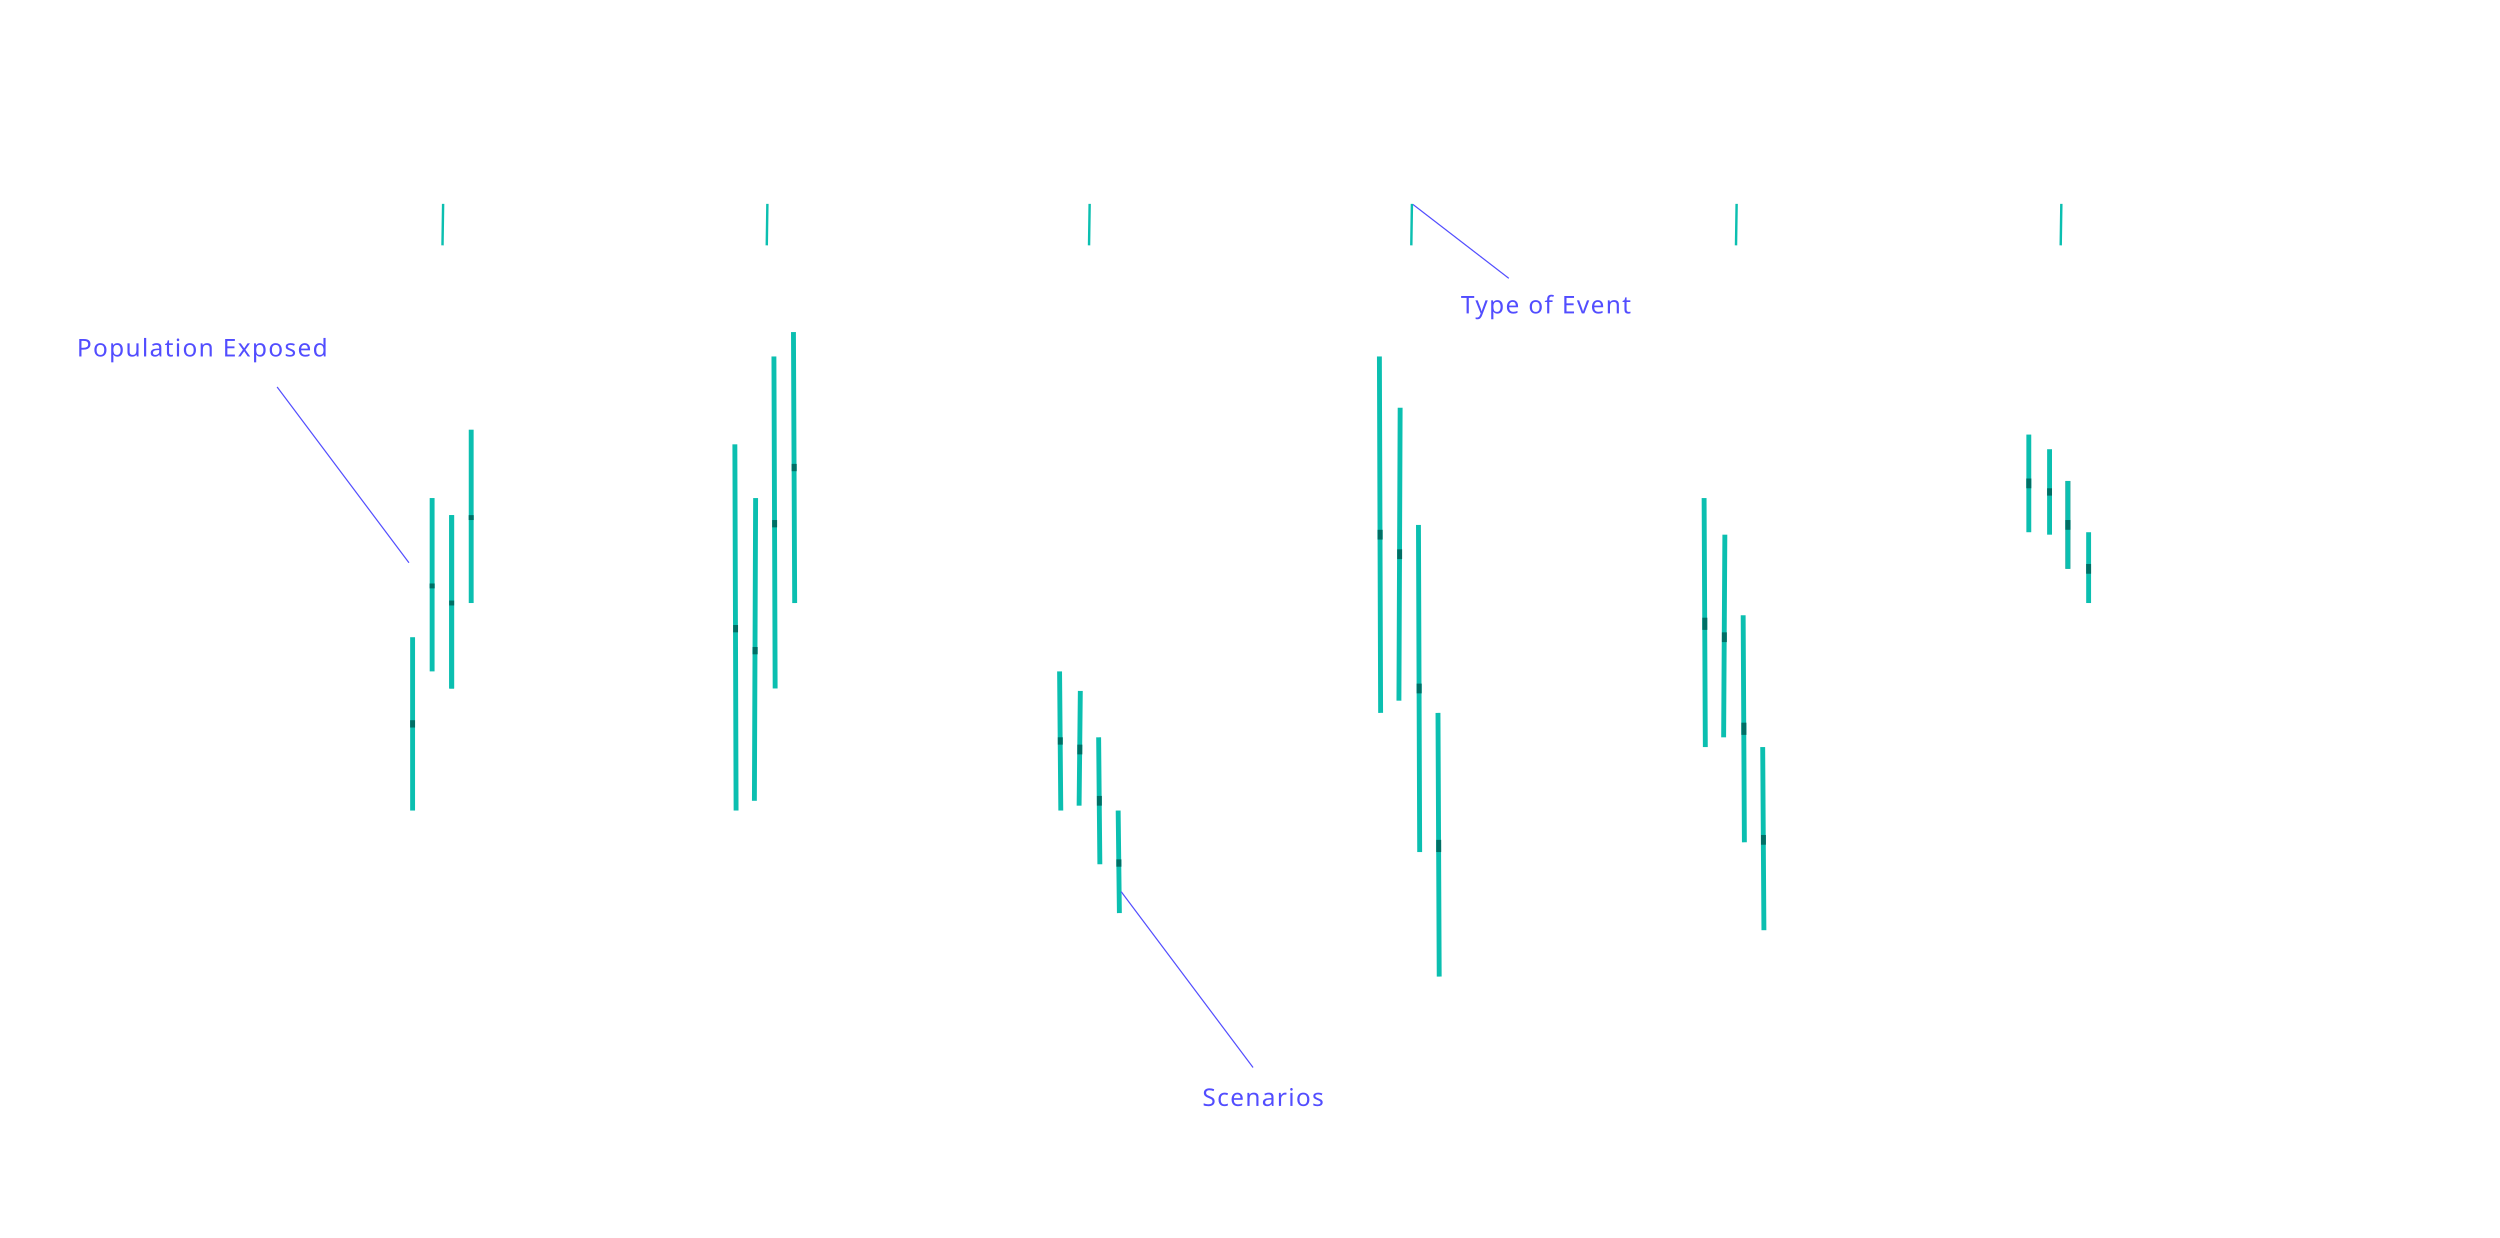
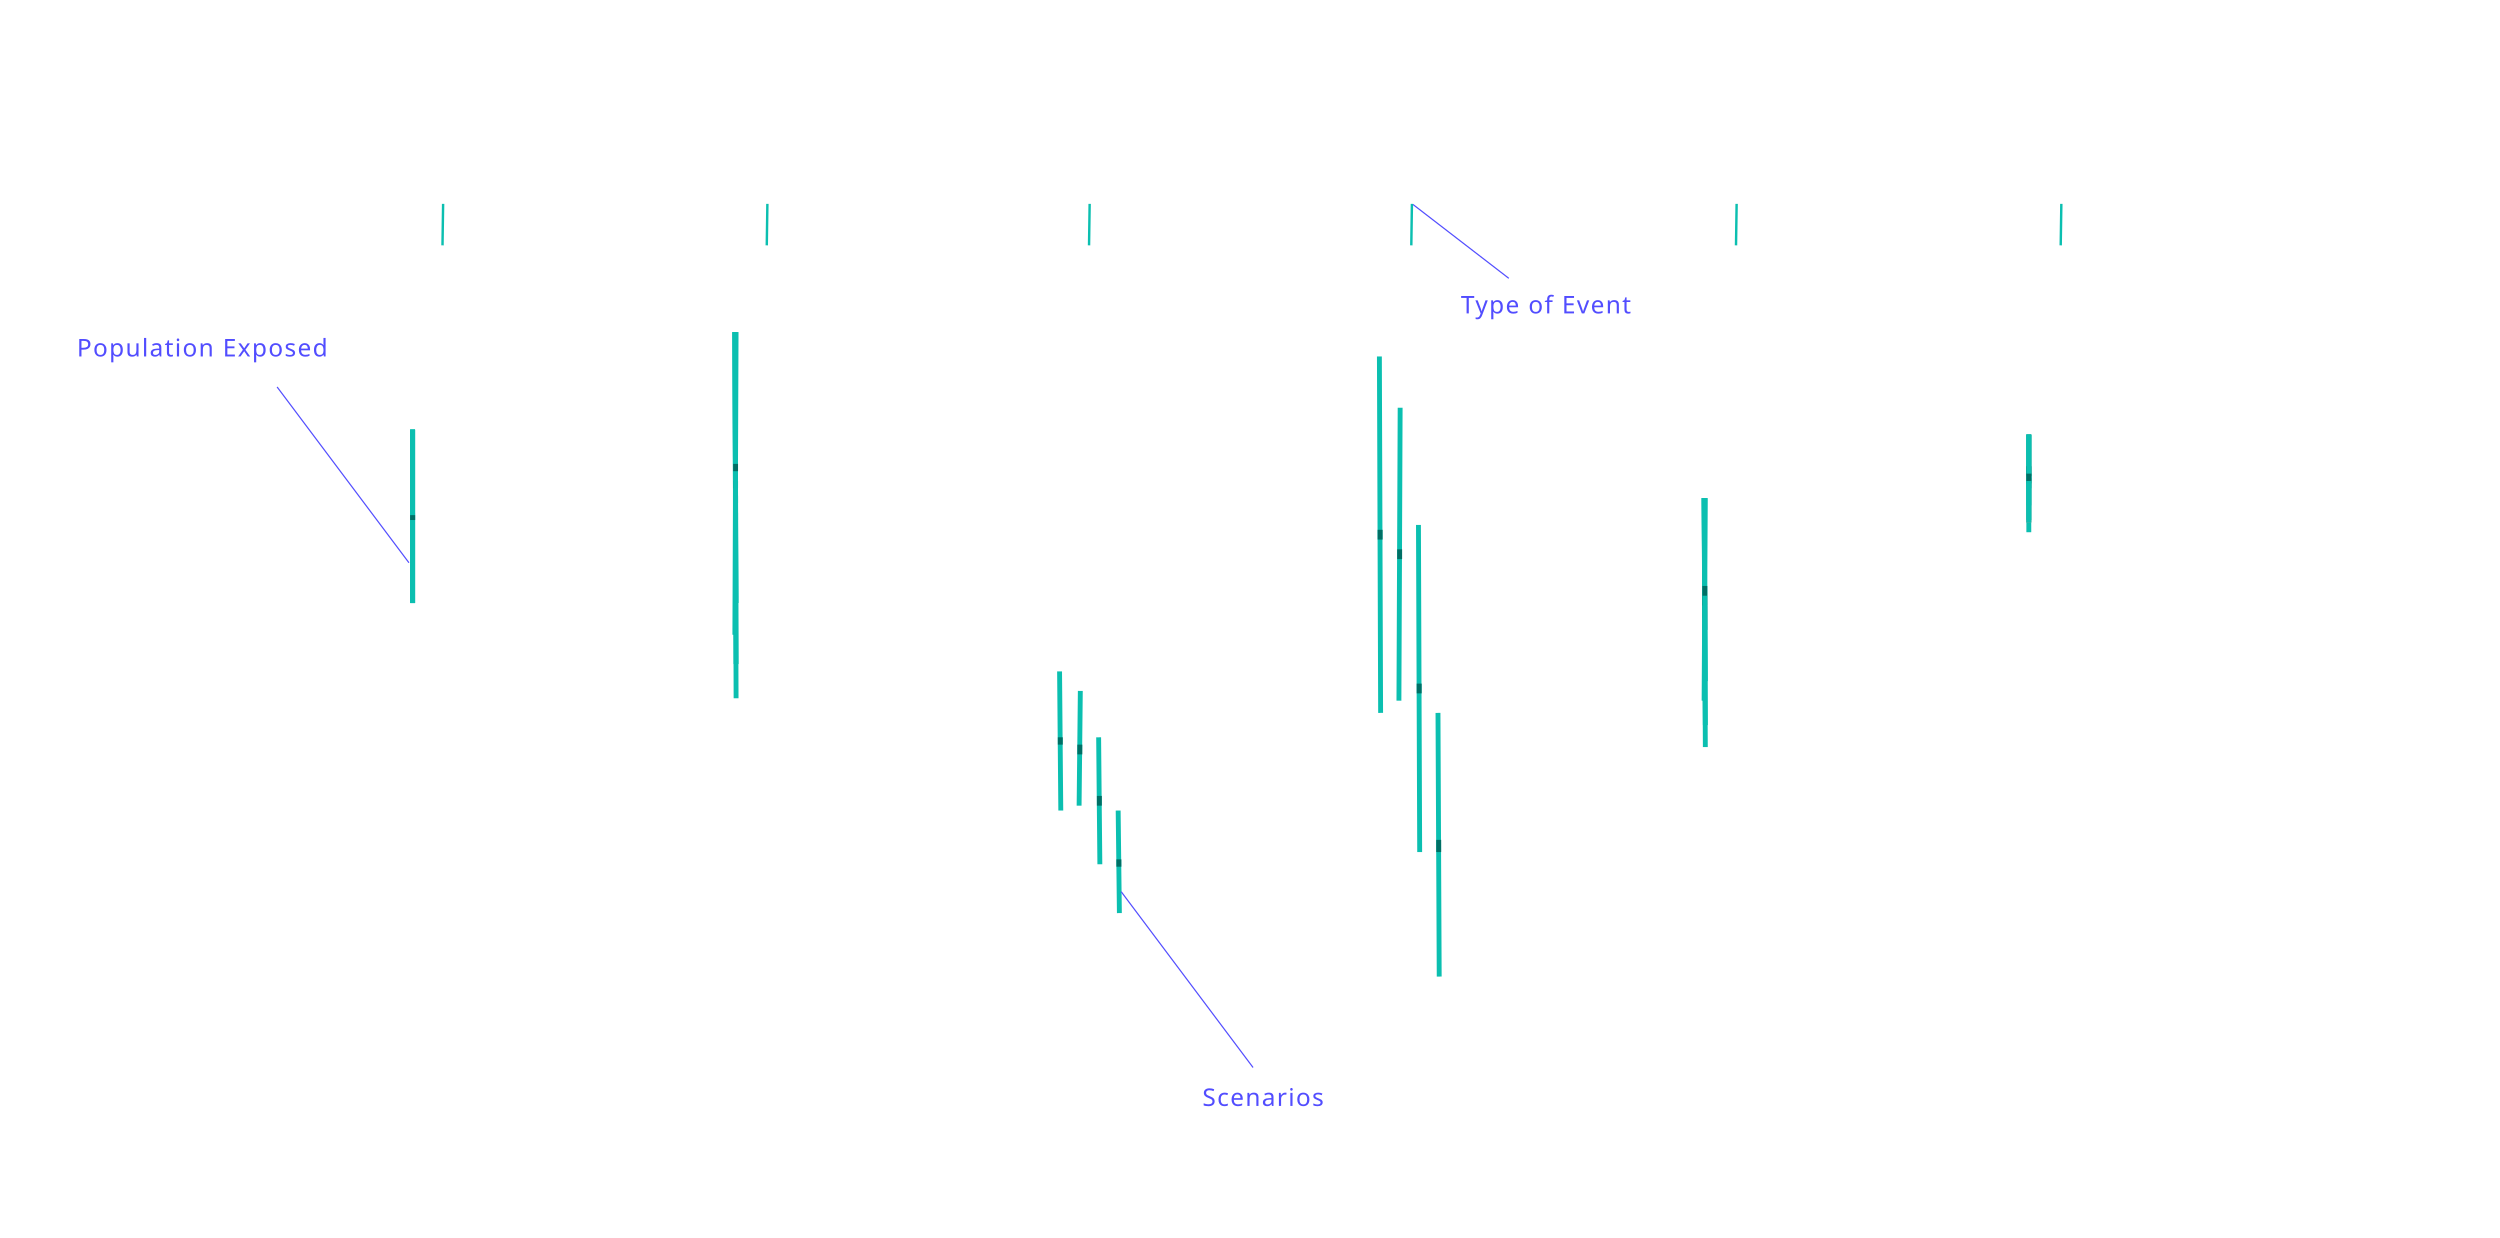
<svg xmlns="http://www.w3.org/2000/svg" width="1024px" height="507px" viewBox="0 0 1024 507" version="1.1">
  <g id="land-affected" stroke="none" stroke-width="1" fill="none" fill-rule="evenodd">
    <g id="slices" transform="translate(168, 136)">
      <g id="slices1" transform="translate(0, 40)" fill-rule="nonzero">
-         <g id="Group" transform="translate(0, 85)">
-           <polygon id="Path-2" fill="#0BBFB0" points="2 0 2 71 0 71 0 0" />
-           <polygon id="Path-2" fill="#006F65" points="2 34 2 37 0 37 0 34" />
-         </g>
-         <g id="Group-3" transform="translate(16, 35)">
-           <polygon id="Path-2-Copy-2" fill="#0BBFB0" points="2 0 2 71 0 71 0 0" />
-           <polygon id="Path-2-Copy-2" fill="#0BBFB0" points="2 0 2 71 0 71 0 0" />
-           <polygon id="Path-2-Copy-2" fill="#006F65" points="2 35 2 37 0 37 0 35" />
-         </g>
-         <g id="Group-2" transform="translate(8, 28)">
-           <polygon id="Path-2-Copy" fill="#0BBFB0" points="2 0 2 71 0 71 0 0" />
-           <polygon id="Path-2-Copy" fill="#006F65" points="2 35 2 37 0 37 0 35" />
-         </g>
-         <g id="Group-4" transform="translate(24, 0)">
-           <polygon id="Path-2-Copy-3" fill="#0BBFB0" points="2 0 2 71 0 71 0 0" />
-           <polygon id="Path-2-Copy-3" fill="#006F65" points="2 35 2 37 0 37 0 35" />
-         </g>
+         <polygon id="Path-2" fill="#0BBFB0" points="2 0 2 71 0 71 0 0" />
+         <polygon id="Path-2" fill="#006F65" points="2 34 2 37 0 37 0 34" />
+         <polygon id="Path-2-Copy-2" fill="#0BBFB0" points="2 0 2 71 0 71 0 0" />
+         <polygon id="Path-2-Copy-2" fill="#0BBFB0" points="2 0 2 71 0 71 0 0" />
+         <polygon id="Path-2-Copy-2" fill="#006F65" points="2 35 2 37 0 37 0 35" />
+         <polygon id="Path-2-Copy" fill="#0BBFB0" points="2 0 2 71 0 71 0 0" />
+         <polygon id="Path-2-Copy" fill="#006F65" points="2 35 2 37 0 37 0 35" />
+         <polygon id="Path-2-Copy-3" fill="#0BBFB0" points="2 0 2 71 0 71 0 0" />
+         <polygon id="Path-2-Copy-3" fill="#006F65" points="2 35 2 37 0 37 0 35" />
      </g>
      <g id="slices2" transform="translate(132, 0)" fill-rule="nonzero">
-         <g id="Group-6" transform="translate(0, 46.00117)">
-           <polygon id="Path-2-Copy-4" fill="#0BBFB0" points="2 -9.9475983e-14 2.5 150 0.5 150.007 0 0.007" />
-           <polygon id="Path-2-Copy-4" fill="#006F65" points="2.3 74.003 2.3 77.003 0.3 77.003 0.3 74.003" />
-         </g>
-         <g id="Group-8" transform="translate(16, 10.00083)">
-           <polygon id="Path-2-Copy-5" fill="#0BBFB0" points="2 -5.68434189e-14 2.5 136 0.5 136.007 0 0.007" />
-           <polygon id="Path-2-Copy-5" fill="#006F65" points="2.3 67.004 2.3 70.004 0.3 70.004 0.3 67.004" />
-         </g>
-         <g id="Group-7" transform="translate(8.000003, 68.00047)">
-           <polygon id="Path-2-Copy-6" fill="#0BBFB0" points="0.5 -7.10542736e-14 2.5 0.008 2 124.008 0 124" />
-           <polygon id="Path-2-Copy-6" fill="#006F65" points="2.3 61.004 2.3 64.004 0.3 64.004 0.3 61.004" />
-         </g>
-         <g id="Group-9" transform="translate(24.00001, 0)">
-           <polygon id="Path-2-Copy-7" fill="#0BBFB0" points="2 0 2.5 111 0.5 111.009 0 0.009" />
-           <polygon id="Path-2-Copy-7" fill="#006F65" points="2.3 54.005 2.3 57.005 0.3 57.005 0.3 54.005" />
-         </g>
+         <polygon id="Path-2-Copy-4" fill="#0BBFB0" points="2 -9.9475983e-14 2.5 150 0.5 150.007 0 0.007" />
+         <polygon id="Path-2-Copy-4" fill="#006F65" points="2.3 74.003 2.3 77.003 0.3 77.003 0.3 74.003" />
+         <polygon id="Path-2-Copy-5" fill="#0BBFB0" points="2 -5.68434189e-14 2.5 136 0.5 136.007 0 0.007" />
+         <polygon id="Path-2-Copy-5" fill="#006F65" points="2.3 67.004 2.3 70.004 0.3 70.004 0.3 67.004" />
+         <polygon id="Path-2-Copy-6" fill="#0BBFB0" points="0.5 -7.10542736e-14 2.5 0.008 2 124.008 0 124" />
+         <polygon id="Path-2-Copy-6" fill="#006F65" points="2.3 61.004 2.3 64.004 0.3 64.004 0.3 61.004" />
+         <polygon id="Path-2-Copy-7" fill="#0BBFB0" points="2 0 2.5 111 0.5 111.009 0 0.009" />
+         <polygon id="Path-2-Copy-7" fill="#006F65" points="2.3 54.005 2.3 57.005 0.3 57.005 0.3 54.005" />
      </g>
      <g id="slices3" transform="translate(265, 139)" stroke-width="2">
        <line x1="1" y1="0" x2="1.5" y2="57" id="Path-2-Copy-8" stroke="#0BBFB0" />
        <line x1="17" y1="27" x2="17.5" y2="79" id="Path-2-Copy-9" stroke="#0BBFB0" />
        <line x1="9.5" y1="8" x2="9" y2="55" id="Path-2-Copy-10" stroke="#0BBFB0" />
        <line x1="25" y1="57" x2="25.5" y2="99" id="Path-2-Copy-11" stroke="#0BBFB0" />
        <line x1="1.3" y1="27" x2="1.3" y2="30" id="Path-2-Copy-8" stroke="#006F65" />
        <line x1="17.3" y1="51" x2="17.3" y2="55" id="Path-2-Copy-9" stroke="#006F65" />
        <line x1="9.3" y1="30" x2="9.3" y2="34" id="Path-2-Copy-10" stroke="#006F65" />
        <line x1="25.3" y1="77" x2="25.3" y2="80" id="Path-2-Copy-11" stroke="#006F65" />
      </g>
      <g id="slices4" transform="translate(396, 10)" fill-rule="nonzero">
        <polygon id="Path-2-Copy-12" fill="#0BBFB0" points="2 -1.13686838e-13 2.5 146 0.5 146.007 0 0.007" />
        <polygon id="Path-2-Copy-13" fill="#0BBFB0" points="18 69 18.5 203 16.5 203.007 16 69.007" />
        <polygon id="Path-2-Copy-14" fill="#0BBFB0" points="8.5 20.999 10.5 21.008 10 141.008 8 140.999" />
        <polygon id="Path-2-Copy-15" fill="#0BBFB0" points="26 145.999 26.5 253.999 24.5 254.008 24 146.008" />
        <polygon id="Path-2-Copy-12" fill="#006F65" points="2.3 71.003 2.3 75.003 0.3 75.003 0.3 71.003" />
        <polygon id="Path-2-Copy-13" fill="#006F65" points="18.3 134.003 18.3 138.003 16.3 138.003 16.3 134.003" />
        <polygon id="Path-2-Copy-14" fill="#006F65" points="10.3 79.003 10.3 83.003 8.3 83.003 8.3 79.003" />
        <polygon id="Path-2-Copy-15" fill="#006F65" points="26.3 198.003 26.3 203.003 24.3 203.003 24.3 198.003" />
      </g>
      <g id="slices5" transform="translate(529, 68)" fill-rule="nonzero">
-         <g id="Group-12">
-           <polygon id="Path-2-Copy-16" fill="#0BBFB0" points="2 -1.42108547e-14 2.5 102 0.5 102.01 0 0.01" />
-           <polygon id="Path-2-Copy-16" fill="#006F65" points="2.3 49.005 2.3 54.005 0.3 54.005 0.3 49.005" />
-         </g>
-         <g id="Group-14" transform="translate(16, 47.99953)">
-           <polygon id="Path-2-Copy-17" fill="#0BBFB0" points="2 -5.68434189e-14 2.5 93 0.5 93.011 0 0.011" />
-           <polygon id="Path-2-Copy-17" fill="#006F65" points="2.3 44.005 2.3 49.005 0.3 49.005 0.3 44.005" />
-         </g>
-         <g id="Group-13" transform="translate(8.000006, 14.99888)">
-           <polygon id="Path-2-Copy-18" fill="#0BBFB0" points="0.5 -5.68434189e-14 2.5 0.012 2 83.012 0 83" />
-           <polygon id="Path-2-Copy-18" fill="#006F65" points="2.3 40.006 2.3 44.006 0.3 44.006 0.3 40.006" />
-         </g>
-         <g id="Group-15" transform="translate(24.00001, 101.9982)">
-           <polygon id="Path-2-Copy-19" fill="#0BBFB0" points="2 -5.68434189e-14 2.5 75 0.5 75.013 0 0.013" />
-           <polygon id="Path-2-Copy-19" fill="#006F65" points="2.3 36.007 2.3 40.007 0.3 40.007 0.3 36.007" />
-         </g>
+         <polygon id="Path-2-Copy-16" fill="#0BBFB0" points="2 -1.42108547e-14 2.5 102 0.5 102.01 0 0.01" />
+         <polygon id="Path-2-Copy-16" fill="#006F65" points="2.3 49.005 2.3 54.005 0.3 54.005 0.3 49.005" />
+         <polygon id="Path-2-Copy-17" fill="#0BBFB0" points="2 -5.68434189e-14 2.5 93 0.5 93.011 0 0.011" />
+         <polygon id="Path-2-Copy-17" fill="#006F65" points="2.3 44.005 2.3 49.005 0.3 49.005 0.3 44.005" />
+         <polygon id="Path-2-Copy-18" fill="#0BBFB0" points="0.5 -5.68434189e-14 2.5 0.012 2 83.012 0 83" />
+         <polygon id="Path-2-Copy-18" fill="#006F65" points="2.3 40.006 2.3 44.006 0.3 44.006 0.3 40.006" />
+         <polygon id="Path-2-Copy-19" fill="#0BBFB0" points="2 -5.68434189e-14 2.5 75 0.5 75.013 0 0.013" />
+         <polygon id="Path-2-Copy-19" fill="#006F65" points="2.3 36.007 2.3 40.007 0.3 40.007 0.3 36.007" />
      </g>
      <g id="slices6" transform="translate(662, 42)" fill-rule="nonzero">
-         <g id="Group-17">
-           <polygon id="Path-2-Copy-20" fill="#0BBFB0" points="2 0 2 40 0 40 0 0" />
-           <polygon id="Path-2-Copy-20" fill="#006F65" points="2 18 2 22 0 22 0 18" />
-         </g>
-         <g id="Group-19" transform="translate(16, 19)">
-           <polygon id="Path-2-Copy-21" fill="#979797" points="2 0 2 36 0 36 0 0" />
-           <polygon id="Path-2-Copy-21" fill="#0BBFB0" points="2 0 2 36 0 36 0 0" />
-           <polygon id="Path-2-Copy-21" fill="#006F65" points="2 16 2 20 0 20 0 16" />
-         </g>
-         <g id="Group-20" transform="translate(24.5, 40)">
-           <polygon id="Path-2-Copy-23" fill="#0BBFB0" points="2 0 2 29 0 29 0 0" />
-           <polygon id="Path-2-Copy-23" fill="#006F65" points="2 13 2 17 0 17 0 13" />
-         </g>
-         <g id="Group-18" transform="translate(8.5, 6)">
-           <polygon id="Path-2-Copy-22" fill="#0BBFB0" points="2 0 2 35 0 35 0 0" />
-           <polygon id="Path-2-Copy-22" fill="#006F65" points="2 16 2 19 0 19 0 16" />
-         </g>
+         <polygon id="Path-2-Copy-20" fill="#0BBFB0" points="2 0 2 40 0 40 0 0" />
+         <polygon id="Path-2-Copy-20" fill="#006F65" points="2 18 2 22 0 22 0 18" />
+         <polygon id="Path-2-Copy-21" fill="#979797" points="2 0 2 36 0 36 0 0" />
+         <polygon id="Path-2-Copy-21" fill="#0BBFB0" points="2 0 2 36 0 36 0 0" />
+         <polygon id="Path-2-Copy-21" fill="#006F65" points="2 16 2 20 0 20 0 16" />
+         <polygon id="Path-2-Copy-23" fill="#0BBFB0" points="2 0 2 29 0 29 0 0" />
+         <polygon id="Path-2-Copy-23" fill="#006F65" points="2 13 2 17 0 17 0 13" />
+         <polygon id="Path-2-Copy-22" fill="#0BBFB0" points="2 0 2 35 0 35 0 0" />
+         <polygon id="Path-2-Copy-22" fill="#006F65" points="2 16 2 19 0 19 0 16" />
      </g>
    </g>
    <g id="axis" transform="translate(179.1789, 81.99927)" stroke="#0BBFB0">
      <line x1="-6.496" y1="9.61" x2="10.5" y2="10" id="baseline-copy" transform="translate(2, 10) rotate(89.53419) translate(-2, -10) " />
      <line x1="126.325" y1="9.61" x2="143.321" y2="10.001" id="baseline-copy-2" transform="translate(134.8211, 10.00073) rotate(89.53419) translate(-134.8211, -10.00073) " />
      <line x1="258.325" y1="9.61" x2="275.321" y2="10.001" id="baseline-copy-3" transform="translate(266.8211, 10.00073) rotate(89.53419) translate(-266.8211, -10.00073) " />
      <line x1="390.325" y1="9.61" x2="407.321" y2="10.001" id="baseline-copy-4" transform="translate(398.8211, 10.00073) rotate(89.53419) translate(-398.8211, -10.00073) " />
      <line x1="523.325" y1="9.61" x2="540.321" y2="10.001" id="baseline-copy-5" transform="translate(531.8211, 10.00073) rotate(89.53419) translate(-531.8211, -10.00073) " />
      <line x1="656.325" y1="9.61" x2="673.321" y2="10.001" id="baseline-copy-6" transform="translate(664.8211, 10.00073) rotate(89.53419) translate(-664.8211, -10.00073) " />
    </g>
    <line x1="167.5" y1="230.5" x2="113.5" y2="158.5" id="line1" stroke="#524DFF" stroke-width="0.5" />
    <line x1="513.25" y1="437.25" x2="459.25" y2="365.25" id="line2" stroke="#524DFF" stroke-width="0.5" />
    <line x1="618" y1="114" x2="578.75" y2="83.75" id="line3" stroke="#524DFF" stroke-width="0.5" />
    <text id="Population-Exposed" font-family="IBMPlexMono, IBM Plex Mono" font-size="10" font-weight="normal" letter-spacing="0.556" fill="#524DFF">
      <tspan x="31.498" y="146">Population Exposed</tspan>
    </text>
    <text id="Scenarios" font-family="IBMPlexMono, IBM Plex Mono" font-size="10" font-weight="normal" letter-spacing="0.556" fill="#524DFF">
      <tspan x="492.499" y="453">Scenarios</tspan>
    </text>
    <text id="Type-of-Event" font-family="IBMPlexMono, IBM Plex Mono" font-size="10" font-weight="normal" letter-spacing="0.556" fill="#524DFF">
      <tspan x="598.387" y="128.375">Type of Event</tspan>
    </text>
  </g>
</svg>
